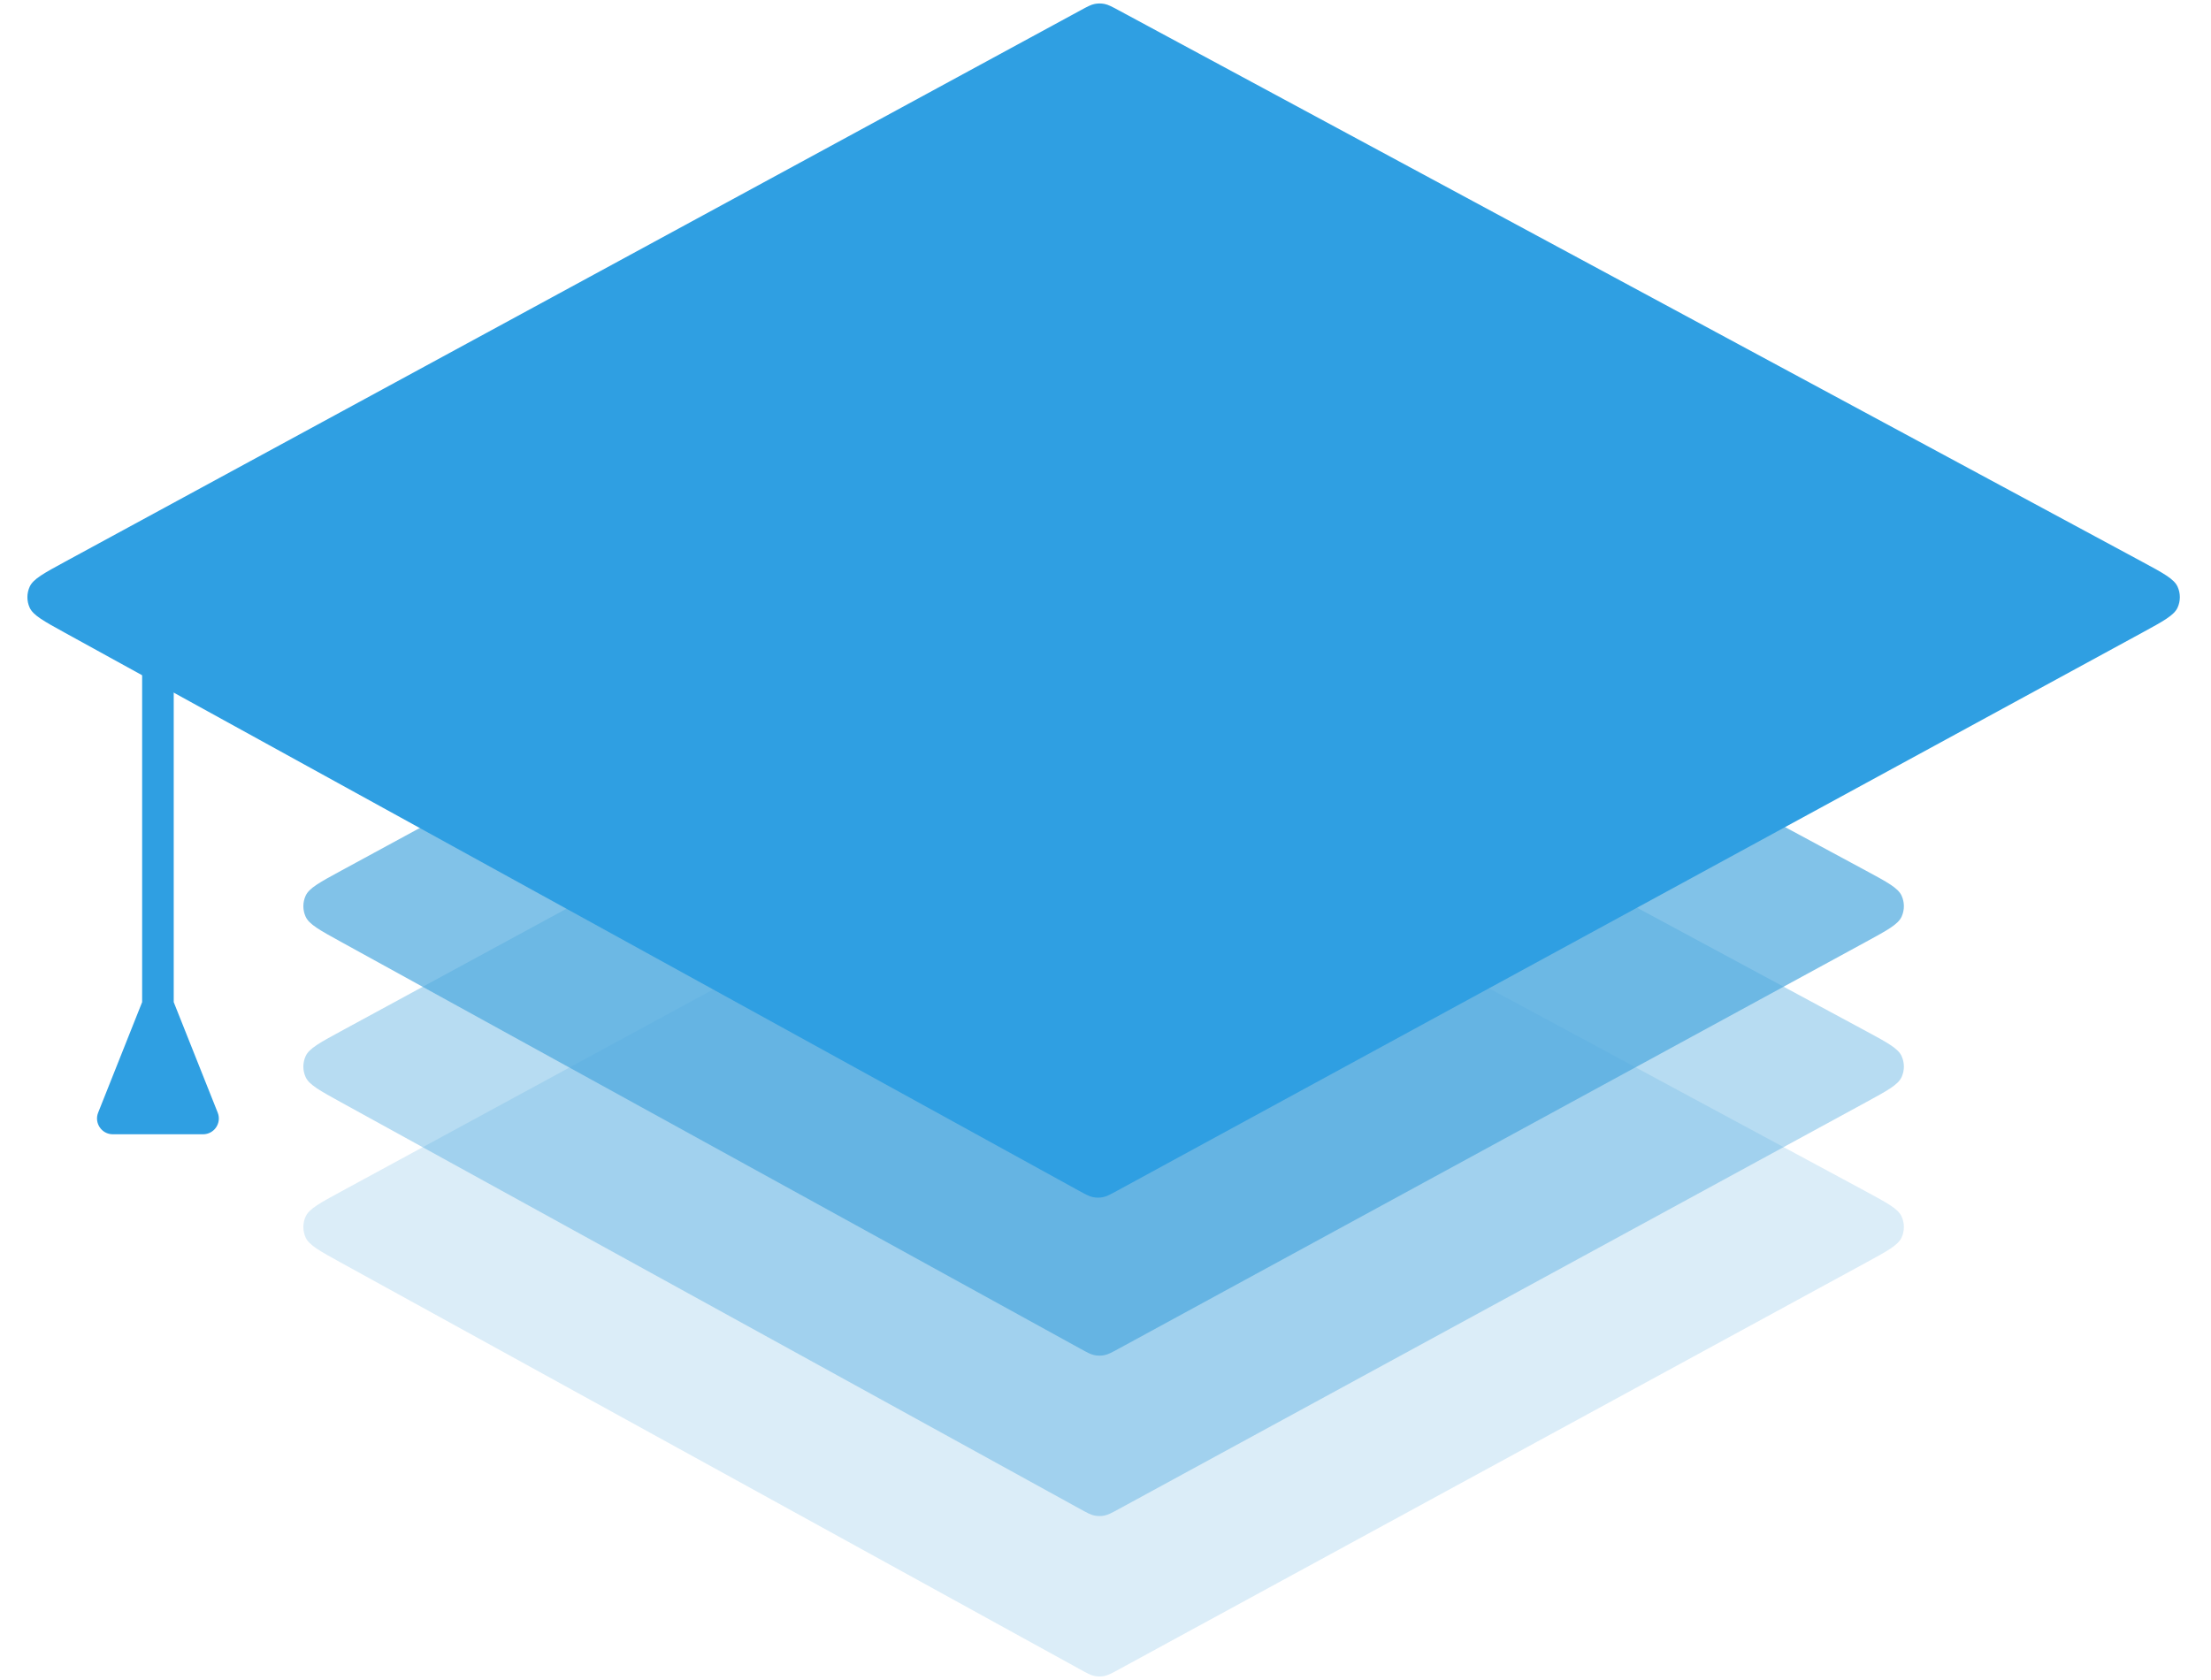
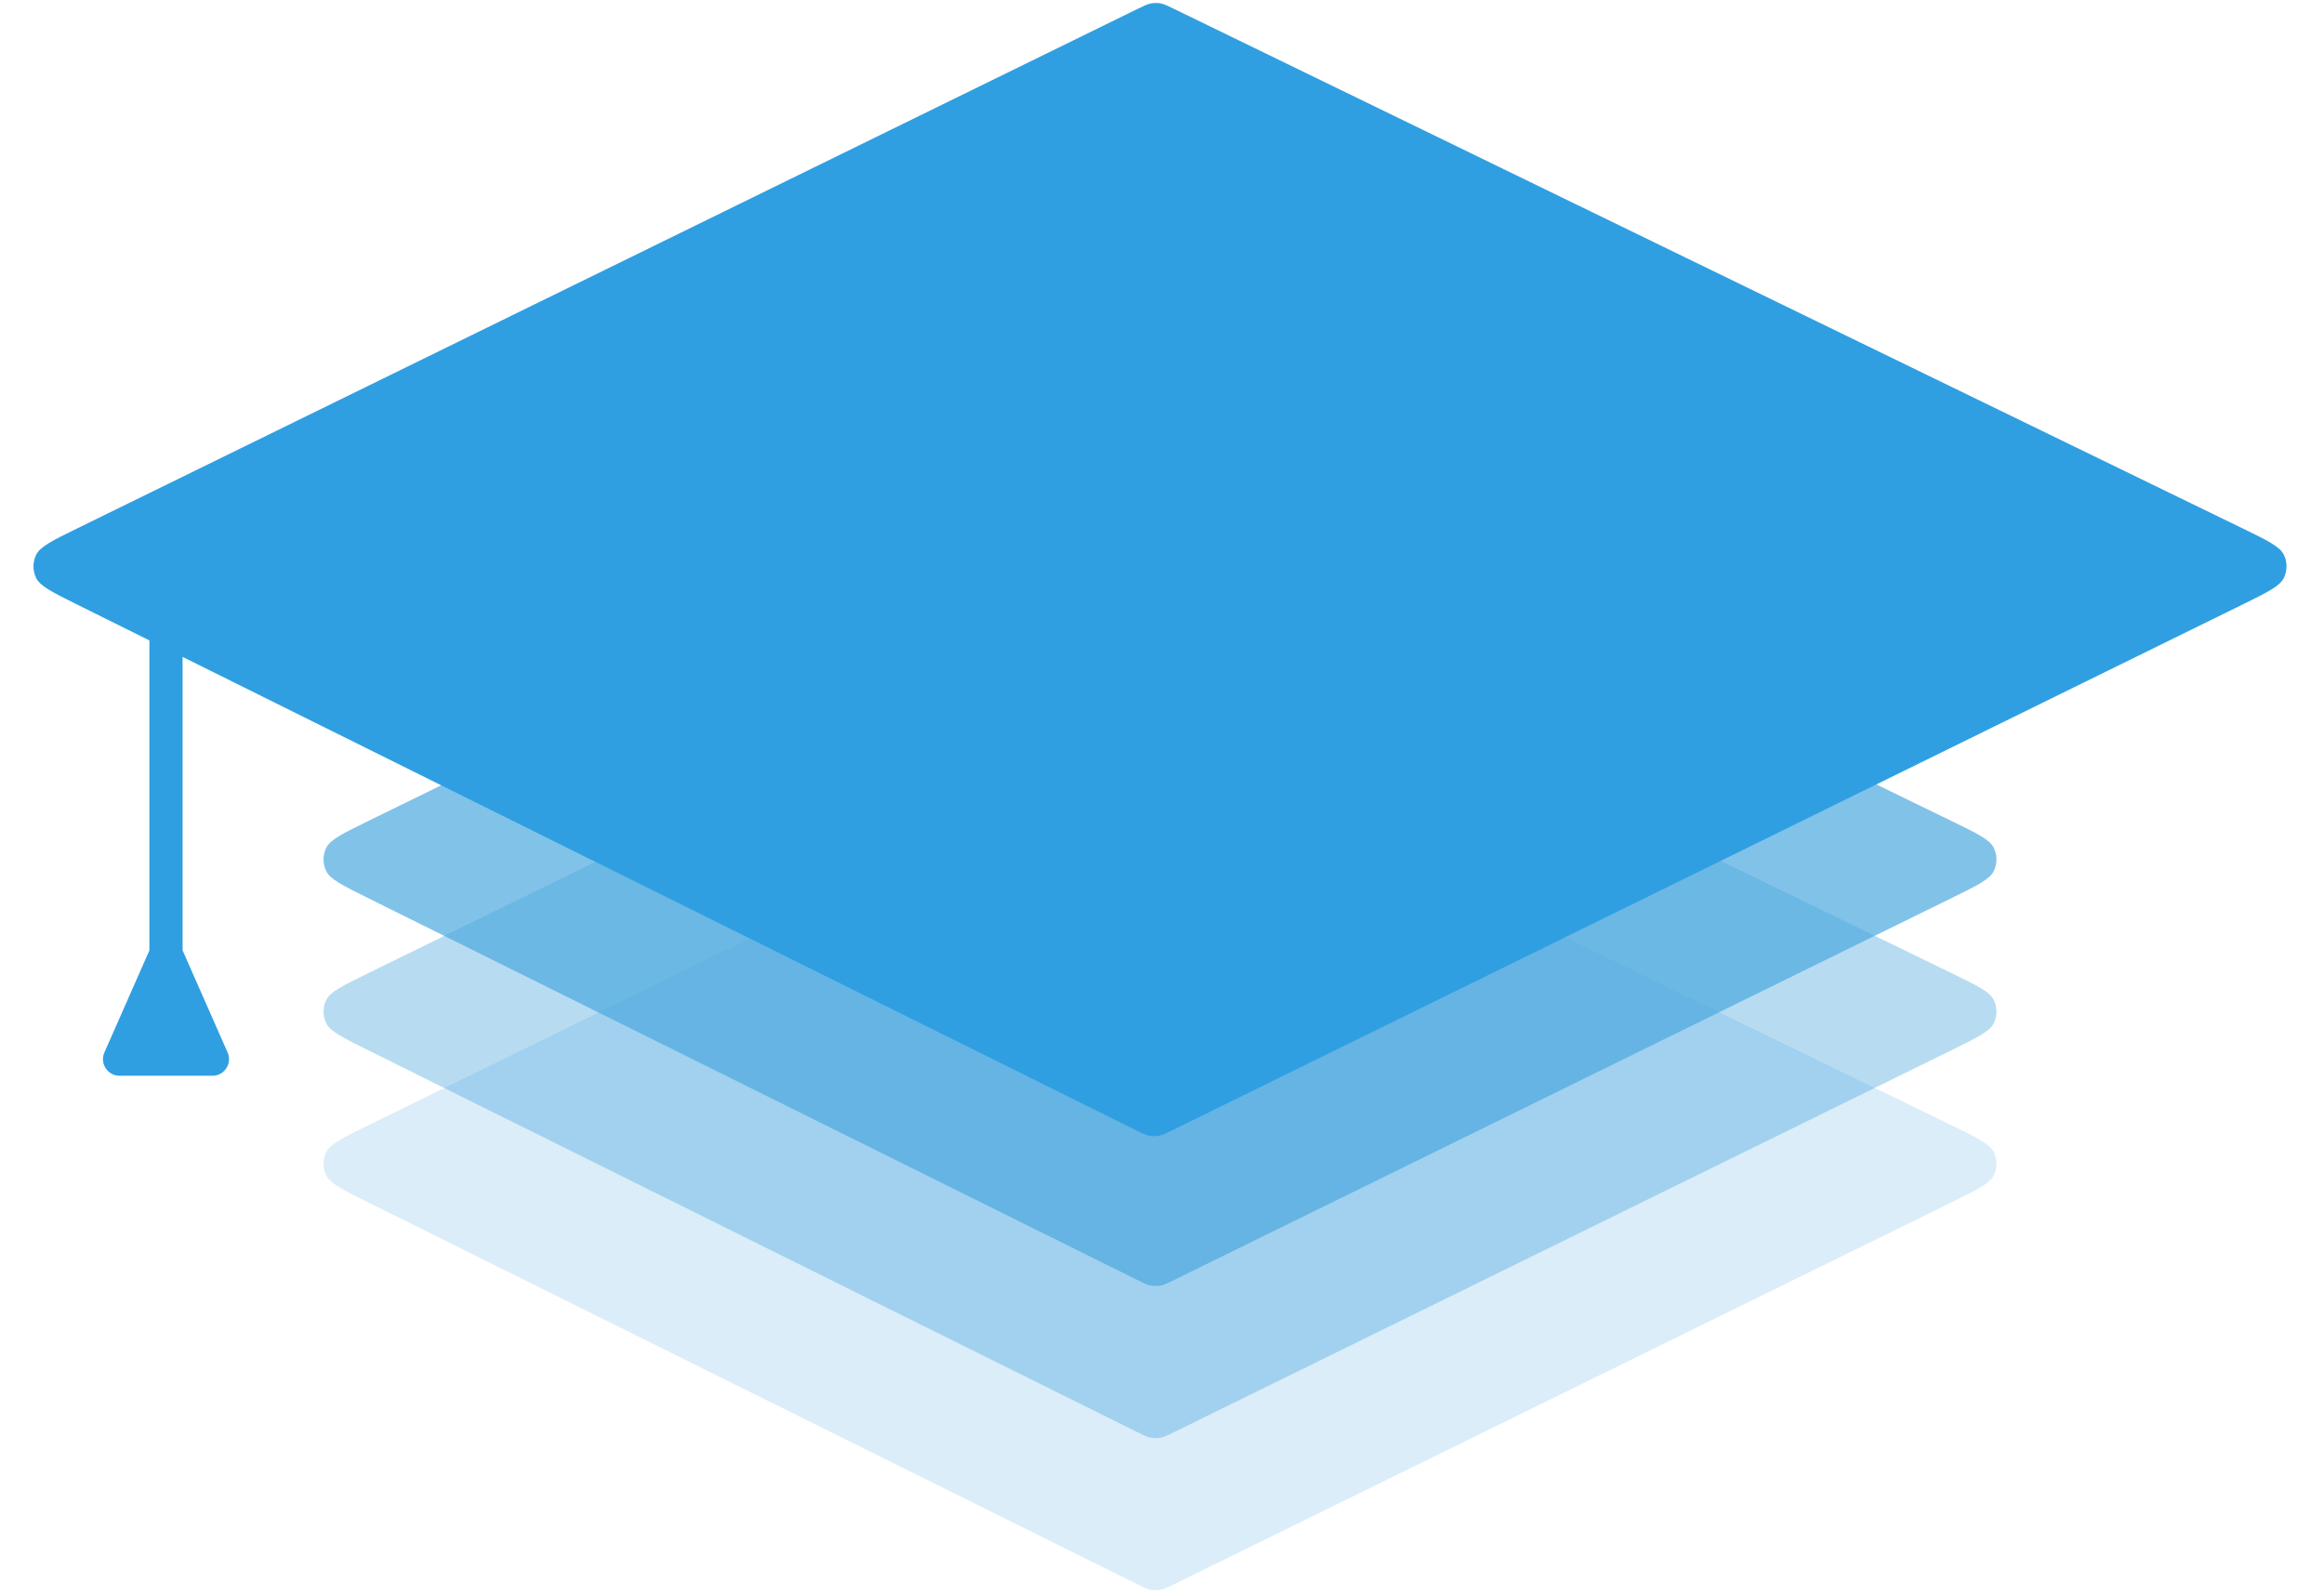
- <svg xmlns="http://www.w3.org/2000/svg" width="175" height="133" viewBox="0 0 175 133" fill="none">
-   <path d="M26.969 99.951C25.299 99.031 24.463 98.572 24.189 97.966C23.949 97.437 23.951 96.831 24.193 96.305C24.471 95.7 25.309 95.245 26.985 94.335L85.592 62.505C86.148 62.203 86.426 62.052 86.72 61.993C86.98 61.94 87.248 61.94 87.508 61.992C87.802 62.05 88.081 62.2 88.638 62.5L147.691 94.326C149.383 95.238 150.229 95.694 150.508 96.3C150.752 96.829 150.753 97.437 150.512 97.967C150.235 98.575 149.391 99.034 147.703 99.953L88.556 132.162C87.994 132.468 87.713 132.621 87.416 132.681C87.153 132.734 86.883 132.733 86.62 132.679C86.323 132.618 86.043 132.464 85.483 132.155L26.969 99.951Z" fill="#4CA8DF" fill-opacity="0.2" />
-   <path d="M26.969 87.252C25.299 86.333 24.463 85.873 24.189 85.267C23.95 84.739 23.951 84.133 24.193 83.606C24.471 83.001 25.309 82.546 26.985 81.636L85.592 49.807C86.148 49.505 86.426 49.354 86.72 49.294C86.98 49.242 87.248 49.241 87.508 49.293C87.802 49.352 88.081 49.502 88.638 49.802L147.691 81.627C149.383 82.539 150.229 82.995 150.508 83.602C150.752 84.13 150.753 84.739 150.512 85.268C150.235 85.876 149.391 86.336 147.703 87.255L88.556 119.464C87.994 119.77 87.713 119.923 87.416 119.982C87.154 120.035 86.883 120.034 86.62 119.98C86.324 119.919 86.043 119.765 85.483 119.457L26.969 87.252Z" fill="#4CA8DF" fill-opacity="0.4" />
-   <path d="M26.969 74.553C25.299 73.634 24.463 73.174 24.189 72.568C23.95 72.04 23.951 71.434 24.193 70.907C24.471 70.303 25.309 69.848 26.985 68.938L85.592 37.108C86.148 36.806 86.426 36.655 86.72 36.596C86.98 36.543 87.248 36.542 87.508 36.594C87.802 36.653 88.081 36.803 88.638 37.103L147.691 68.929C149.383 69.841 150.229 70.297 150.508 70.903C150.752 71.432 150.753 72.04 150.512 72.57C150.235 73.177 149.391 73.637 147.703 74.556L88.556 106.765C87.994 107.071 87.713 107.224 87.416 107.284C87.154 107.336 86.883 107.336 86.62 107.282C86.324 107.221 86.043 107.067 85.483 106.758L26.969 74.553Z" fill="#4CA8DF" fill-opacity="0.7" />
-   <path d="M5.128 50.088C3.457 49.169 2.622 48.709 2.347 48.103C2.108 47.575 2.11 46.969 2.352 46.442C2.63 45.837 3.468 45.382 5.143 44.472L85.508 0.826C86.064 0.524 86.342 0.373 86.636 0.314C86.896 0.261 87.164 0.261 87.424 0.313C87.718 0.371 87.997 0.521 88.554 0.821L169.533 44.463C171.225 45.375 172.071 45.831 172.35 46.438C172.594 46.966 172.595 47.575 172.354 48.104C172.077 48.712 171.233 49.172 169.545 50.091L88.44 94.257C87.878 94.563 87.597 94.716 87.3 94.775C87.038 94.828 86.767 94.827 86.504 94.773C86.208 94.713 85.927 94.558 85.367 94.25L5.128 50.088Z" fill="#2F9FE2" />
-   <path fill-rule="evenodd" clip-rule="evenodd" d="M13.75 43.538C13.75 42.848 13.19 42.288 12.5 42.288C11.81 42.288 11.25 42.848 11.25 43.538L11.25 79.334L7.768 88.085C7.442 88.906 8.047 89.797 8.93 89.797H16.07C16.953 89.797 17.558 88.906 17.232 88.085L13.75 79.334L13.75 43.538Z" fill="#2F9FE2" />
+ <svg xmlns="http://www.w3.org/2000/svg" width="175" height="120" viewBox="0 0 175 120" fill="none">
+   <path d="M27.651 90.52C25.785 89.593 24.852 89.129 24.555 88.503C24.296 87.957 24.298 87.325 24.559 86.781C24.859 86.156 25.795 85.697 27.666 84.78L85.711 56.338C86.226 56.085 86.483 55.959 86.753 55.909C86.991 55.865 87.236 55.865 87.475 55.908C87.745 55.957 88.003 56.083 88.518 56.333L147.003 84.772C148.892 85.69 149.837 86.15 150.139 86.777C150.401 87.322 150.402 87.957 150.142 88.504C149.843 89.132 148.9 89.595 147.015 90.522L88.436 119.303C87.916 119.559 87.656 119.686 87.383 119.736C87.142 119.781 86.894 119.78 86.653 119.735C86.381 119.684 86.121 119.555 85.602 119.297L27.651 90.52Z" fill="#4CA8DF" fill-opacity="0.2" />
+   <path d="M27.651 79.062C25.785 78.135 24.852 77.672 24.555 77.045C24.297 76.5 24.298 75.867 24.559 75.323C24.86 74.698 25.795 74.24 27.667 73.323L85.711 44.88C86.226 44.628 86.483 44.502 86.753 44.452C86.992 44.408 87.236 44.407 87.475 44.451C87.745 44.5 88.003 44.625 88.518 44.876L147.003 73.314C148.892 74.233 149.837 74.692 150.139 75.319C150.401 75.865 150.402 76.5 150.142 77.046C149.843 77.675 148.9 78.138 147.015 79.064L88.436 107.846C87.916 108.101 87.656 108.229 87.383 108.279C87.142 108.323 86.894 108.323 86.653 108.278C86.381 108.226 86.121 108.097 85.602 107.84L27.651 79.062Z" fill="#4CA8DF" fill-opacity="0.4" />
+   <path d="M27.651 67.605C25.785 66.678 24.852 66.215 24.555 65.588C24.297 65.043 24.298 64.41 24.559 63.866C24.86 63.241 25.795 62.782 27.667 61.865L85.711 33.423C86.226 33.17 86.483 33.044 86.753 32.995C86.992 32.95 87.236 32.95 87.475 32.993C87.745 33.042 88.003 33.168 88.518 33.419L147.003 61.857C148.892 62.776 149.837 63.235 150.139 63.862C150.401 64.407 150.402 65.043 150.142 65.589C149.843 66.217 148.9 66.68 147.015 67.607L88.436 96.388C87.916 96.644 87.656 96.772 87.383 96.822C87.142 96.866 86.894 96.865 86.653 96.82C86.381 96.769 86.121 96.64 85.602 96.382L27.651 67.605Z" fill="#4CA8DF" fill-opacity="0.7" />
+   <path d="M5.81 45.531C3.943 44.604 3.01 44.141 2.713 43.514C2.455 42.969 2.457 42.336 2.718 41.792C3.018 41.167 3.954 40.708 5.825 39.791L85.627 0.687C86.142 0.435 86.399 0.309 86.669 0.259C86.908 0.215 87.152 0.214 87.391 0.258C87.661 0.307 87.919 0.432 88.434 0.683L168.845 39.783C170.734 40.702 171.679 41.161 171.98 41.788C172.243 42.333 172.244 42.968 171.984 43.515C171.685 44.143 170.742 44.606 168.857 45.533L88.32 85.102C87.8 85.358 87.54 85.486 87.267 85.536C87.026 85.58 86.778 85.58 86.537 85.534C86.265 85.483 86.005 85.354 85.486 85.096L5.81 45.531Z" fill="#2F9FE2" />
+   <path fill-rule="evenodd" clip-rule="evenodd" d="M13.75 39.283C13.75 38.592 13.19 38.033 12.5 38.033C11.81 38.033 11.25 38.592 11.25 39.283L11.25 71.579L7.861 79.266C7.497 80.092 8.102 81.02 9.005 81.02H15.995C16.898 81.02 17.503 80.092 17.139 79.266L13.75 71.58L13.75 39.283Z" fill="#2F9FE2" />
</svg>
